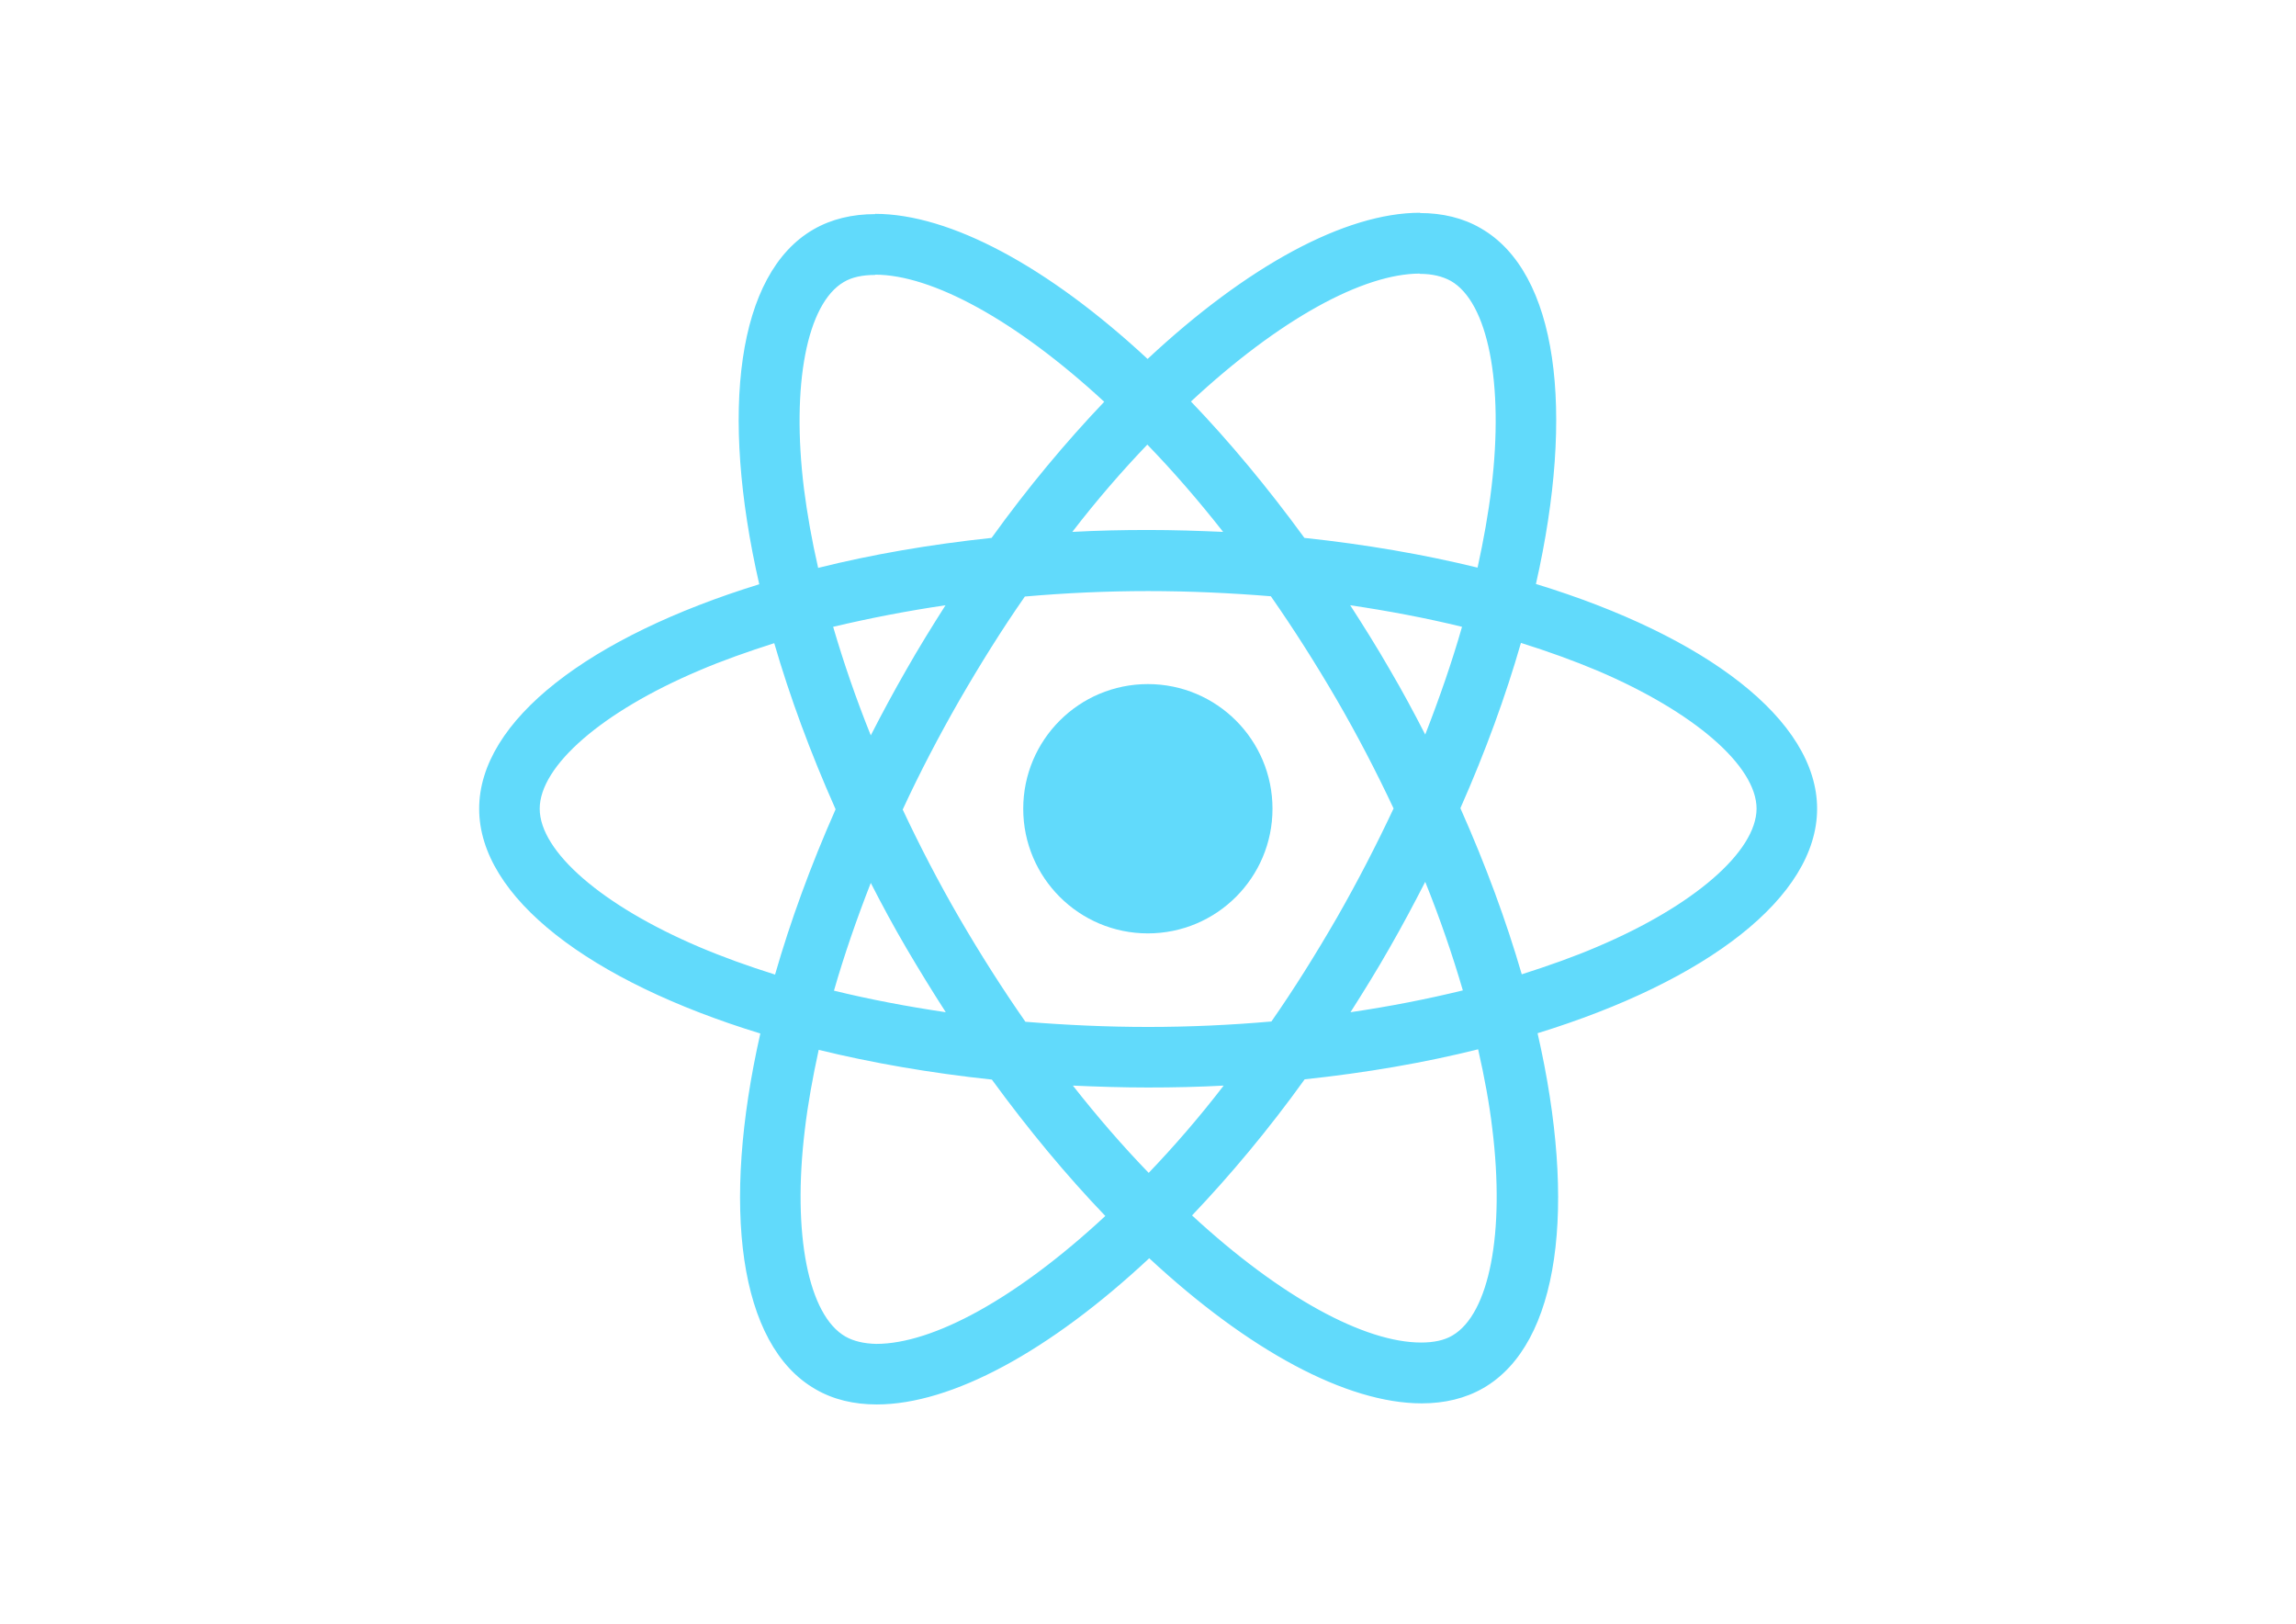
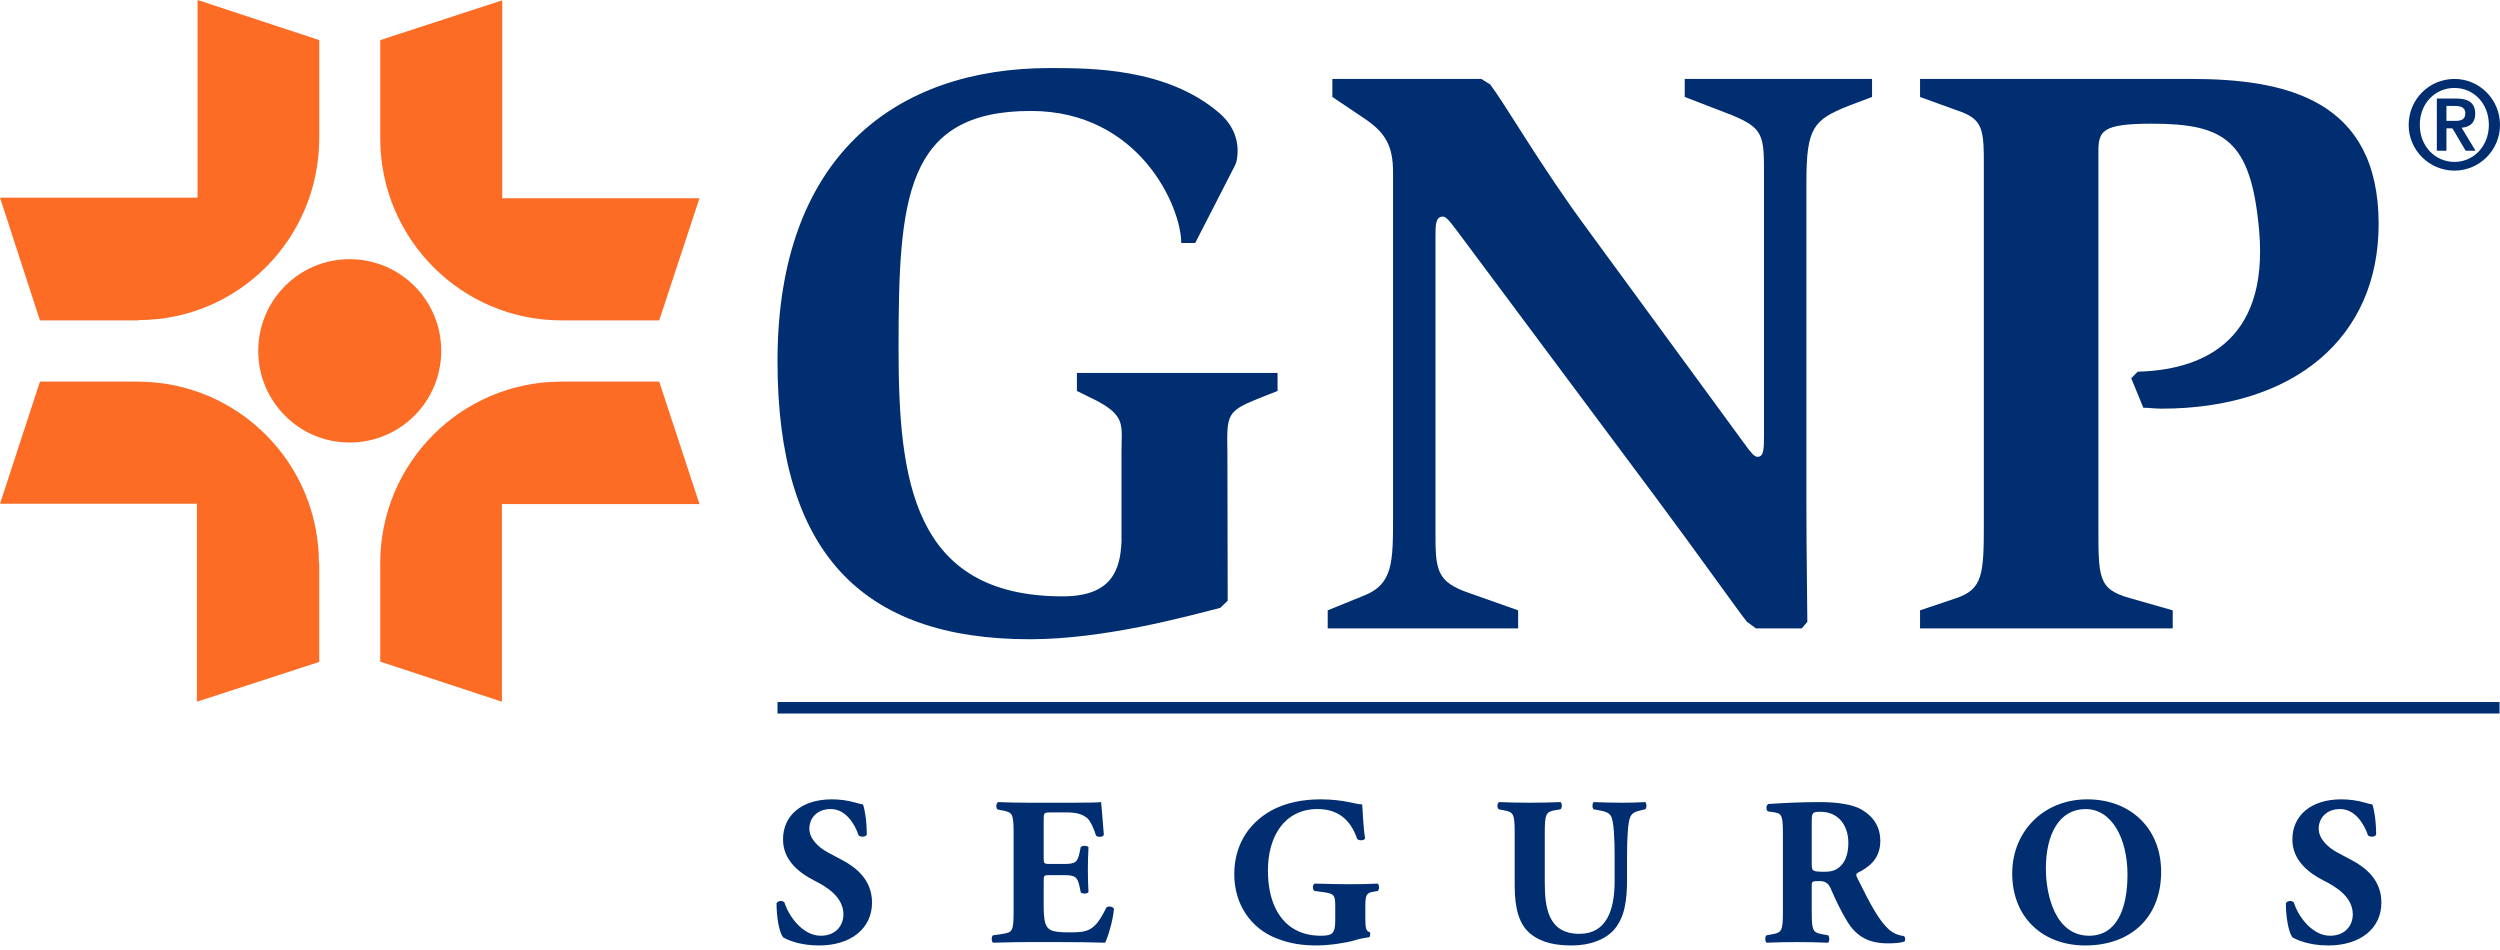
- <svg xmlns="http://www.w3.org/2000/svg" viewBox="0 0 841.9 595.3">
-   <g fill="#61DAFB">
-     <path d="M666.3 296.5c0-32.5-40.7-63.3-103.1-82.4 14.4-63.6 8-114.2-20.2-130.4-6.5-3.8-14.1-5.6-22.4-5.6v22.3c4.6 0 8.3.9 11.4 2.6 13.6 7.8 19.5 37.5 14.9 75.7-1.1 9.4-2.9 19.3-5.1 29.4-19.6-4.8-41-8.5-63.5-10.9-13.5-18.5-27.5-35.3-41.6-50 32.6-30.3 63.2-46.9 84-46.9V78c-27.5 0-63.5 19.6-99.9 53.6-36.4-33.8-72.4-53.2-99.9-53.2v22.3c20.7 0 51.4 16.5 84 46.6-14 14.7-28 31.4-41.3 49.9-22.6 2.4-44 6.1-63.6 11-2.3-10-4-19.7-5.2-29-4.7-38.2 1.1-67.9 14.6-75.8 3-1.8 6.9-2.6 11.5-2.6V78.5c-8.4 0-16 1.8-22.6 5.6-28.1 16.2-34.4 66.7-19.9 130.1-62.2 19.2-102.7 49.9-102.7 82.3 0 32.5 40.7 63.3 103.1 82.4-14.4 63.6-8 114.2 20.2 130.4 6.5 3.8 14.1 5.6 22.5 5.6 27.5 0 63.5-19.6 99.9-53.6 36.4 33.8 72.4 53.2 99.9 53.2 8.4 0 16-1.8 22.6-5.6 28.1-16.2 34.4-66.7 19.9-130.1 62-19.1 102.5-49.9 102.5-82.3zm-130.2-66.7c-3.7 12.9-8.3 26.2-13.5 39.5-4.1-8-8.4-16-13.1-24-4.6-8-9.5-15.8-14.4-23.4 14.2 2.1 27.9 4.7 41 7.9zm-45.8 106.5c-7.8 13.5-15.8 26.3-24.1 38.2-14.9 1.3-30 2-45.2 2-15.1 0-30.2-.7-45-1.9-8.3-11.9-16.4-24.6-24.2-38-7.6-13.1-14.5-26.4-20.8-39.8 6.2-13.4 13.2-26.8 20.7-39.9 7.8-13.5 15.8-26.3 24.1-38.2 14.9-1.3 30-2 45.2-2 15.1 0 30.2.7 45 1.9 8.3 11.9 16.4 24.6 24.2 38 7.6 13.1 14.5 26.4 20.8 39.8-6.3 13.4-13.2 26.8-20.7 39.9zm32.3-13c5.4 13.4 10 26.8 13.8 39.8-13.1 3.2-26.9 5.9-41.2 8 4.9-7.7 9.8-15.6 14.4-23.7 4.6-8 8.9-16.1 13-24.1zM421.2 430c-9.3-9.6-18.6-20.3-27.8-32 9 .4 18.2.7 27.5.7 9.4 0 18.7-.2 27.8-.7-9 11.7-18.3 22.4-27.5 32zm-74.4-58.9c-14.2-2.1-27.9-4.7-41-7.9 3.7-12.9 8.3-26.2 13.5-39.5 4.1 8 8.4 16 13.1 24 4.7 8 9.5 15.8 14.4 23.4zM420.7 163c9.3 9.6 18.6 20.3 27.8 32-9-.4-18.2-.7-27.5-.7-9.4 0-18.7.2-27.8.7 9-11.7 18.3-22.4 27.5-32zm-74 58.9c-4.9 7.7-9.8 15.6-14.4 23.7-4.6 8-8.9 16-13 24-5.4-13.4-10-26.8-13.8-39.8 13.1-3.1 26.9-5.8 41.2-7.9zm-90.5 125.2c-35.4-15.1-58.3-34.9-58.3-50.6 0-15.7 22.9-35.6 58.3-50.6 8.6-3.7 18-7 27.7-10.1 5.7 19.6 13.2 40 22.5 60.9-9.2 20.8-16.6 41.1-22.2 60.6-9.9-3.1-19.3-6.5-28-10.2zM310 490c-13.6-7.8-19.5-37.5-14.9-75.7 1.1-9.4 2.9-19.3 5.1-29.4 19.6 4.8 41 8.5 63.5 10.9 13.5 18.5 27.5 35.3 41.6 50-32.6 30.3-63.2 46.9-84 46.9-4.5-.1-8.3-1-11.3-2.7zm237.2-76.2c4.7 38.2-1.1 67.9-14.6 75.8-3 1.8-6.9 2.6-11.5 2.6-20.7 0-51.4-16.5-84-46.6 14-14.7 28-31.4 41.3-49.9 22.6-2.4 44-6.1 63.6-11 2.3 10.1 4.1 19.8 5.2 29.1zm38.5-66.7c-8.6 3.7-18 7-27.7 10.1-5.7-19.6-13.2-40-22.5-60.9 9.2-20.8 16.6-41.1 22.2-60.6 9.9 3.1 19.3 6.5 28.1 10.2 35.4 15.1 58.3 34.9 58.3 50.6-.1 15.7-23 35.6-58.4 50.6zM320.8 78.4z" />
-     <circle cx="420.9" cy="296.5" r="45.7" />
-     <path d="M520.5 78.1z" />
-   </g>
+ <svg xmlns="http://www.w3.org/2000/svg" width="179" height="68" viewBox="0 0 179 68" fill="none">
+   <path d="M80.299 32.353C80.299 30.483 80.632 29.816 78.548 28.703L77.107 27.992V26.701H91.473V27.992L90.01 28.57C87.837 29.461 87.837 29.705 87.882 32.353L87.903 43.011L87.371 43.522C84.867 44.168 79.013 45.77 73.737 45.77C61.632 45.77 55.669 39.473 55.669 25.855C55.669 11.214 64.093 4.873 75.156 4.873C78.127 4.873 83.514 4.873 87.26 8.055C88.502 9.101 88.612 10.28 88.612 10.747C88.612 11.637 88.435 11.815 88.258 12.171L85.576 17.4H84.578C84.578 14.819 81.585 7.944 73.803 7.944C64.78 7.944 64.337 14.263 64.337 24.943C64.337 34.289 65.312 42.699 76.086 42.699C79.567 42.699 80.21 40.853 80.299 38.783V32.353H80.299Z" fill="#002E71" />
+   <path d="M95.064 43.7L97.636 42.654C99.743 41.831 99.743 40.296 99.743 36.892V12.349C99.743 10.458 99.21 9.523 97.747 8.522L95.397 6.942V5.652H106.061L106.704 6.052C107.879 7.632 110.317 11.882 113.598 16.332L124.905 31.774C125.371 32.419 125.614 32.709 125.836 32.709C126.302 32.709 126.302 32.13 126.302 31.062V12.394C126.302 9.701 126.257 9.167 123.974 8.233L120.627 6.942V5.652H134.039V6.942L132.332 7.587C129.827 8.589 129.339 9.167 129.339 13.039V36.18C129.339 39.718 129.406 43.3 129.406 44.524L129.007 44.991H125.726L125.083 44.524C124.551 43.879 121.513 39.584 118.409 35.423L104.708 17.044C103.954 16.043 103.6 15.509 103.312 15.509C102.78 15.509 102.78 16.109 102.78 16.933V37.937C102.78 40.763 102.78 41.653 105.241 42.477L108.699 43.7V44.991H95.064V43.7Z" fill="#002E71" />
+   <path d="M137.476 43.7L140.048 42.833C141.977 42.188 142.043 41.12 142.043 37.426V12.038C142.043 9.234 142.043 8.522 140.048 7.877L137.476 6.943V5.652H156.875C163.659 5.652 170.31 7.121 170.31 16.043C170.31 24.209 164.236 29.26 154.747 29.26C154.347 29.26 153.816 29.194 153.461 29.194L152.596 27.079L153.061 26.612C157.318 26.501 162.484 24.743 161.753 16.488C161.176 10.057 159.313 8.856 154.06 8.856C150.49 8.856 150.246 9.39 150.246 10.858V37.426C150.246 41.364 150.18 42.188 152.529 42.833L155.567 43.701V44.991H137.476V43.7Z" fill="#002E71" />
+   <path d="M178.966 50.265H55.669V51.088H178.966V50.265Z" fill="#002E71" />
+   <path d="M31.592 25.122C31.592 28.748 28.666 31.685 25.03 31.685C21.416 31.685 18.49 28.748 18.49 25.122C18.49 21.494 21.416 18.557 25.03 18.557C28.666 18.557 31.592 21.494 31.592 25.122Z" fill="#FC6C25" />
+   <path d="M14.145 14.151H0.001L2.86 22.941H9.911V22.918C17.05 22.918 22.836 17.111 22.858 9.924V2.87L14.145 0V14.151Z" fill="#FC6C25" />
+   <path d="M14.1 36.069V50.242L22.857 47.394V40.318H22.835C22.835 33.154 17.049 27.346 9.888 27.324H2.86L0 36.069H14.1V36.069Z" fill="#FC6C25" />
+   <path d="M35.937 36.091H50.082L47.2 27.324H40.172H40.15C33.011 27.346 27.225 33.154 27.225 40.318V40.341V47.373L35.937 50.242V36.091Z" fill="#FC6C25" />
+   <path d="M35.96 14.196V0.023L27.225 2.871V9.946C27.247 17.111 33.033 22.919 40.172 22.94H40.194H47.2L50.082 14.196H35.96V14.196Z" fill="#FC6C25" />
+   <path d="M175.741 6.297C177.094 6.297 178.202 7.387 178.202 8.945C178.202 10.48 177.094 11.593 175.741 11.593V12.216C177.537 12.216 179 10.747 179 8.945C179 7.121 177.537 5.652 175.741 5.652V6.297ZM175.741 9.434V8.656H175.764C176.185 8.656 176.517 8.589 176.517 8.1C176.517 7.655 176.118 7.588 175.785 7.588H175.741V7.054H175.852C176.739 7.054 177.226 7.365 177.226 8.144C177.226 8.789 176.85 9.101 176.251 9.145L177.249 10.792H176.54L175.741 9.434ZM175.741 11.593C174.368 11.593 173.258 10.48 173.258 8.945C173.258 7.387 174.367 6.297 175.741 6.297V5.652C173.924 5.652 172.46 7.12 172.46 8.945C172.46 10.747 173.924 12.216 175.741 12.216V11.593ZM175.741 7.053V7.587H175.165V8.656H175.741V9.434L175.586 9.189H175.165V10.791H174.477V7.053H175.741Z" fill="#002E71" />
+   <path d="M58.642 67.695C57.256 67.695 56.397 67.301 56.081 67.12C55.795 66.787 55.599 65.699 55.599 64.671C55.704 64.474 56.051 64.459 56.171 64.625C56.472 65.608 57.482 66.998 58.762 66.998C59.877 66.998 60.389 66.228 60.389 65.472C60.389 64.248 59.244 63.522 58.34 63.068C57.256 62.524 56.066 61.617 56.066 60.12C56.051 58.412 57.376 57.233 59.56 57.233C60.057 57.233 60.675 57.294 61.277 57.475C61.473 57.535 61.609 57.565 61.79 57.596C61.911 57.928 62.061 58.745 62.061 59.757C61.986 59.939 61.609 59.954 61.473 59.804C61.217 59.032 60.569 57.928 59.485 57.928C58.491 57.928 57.949 58.578 57.949 59.335C57.949 60.03 58.566 60.665 59.319 61.057L60.313 61.587C61.247 62.085 62.437 62.962 62.437 64.625C62.437 66.485 60.916 67.695 58.642 67.695Z" fill="#002E71" />
+   <path d="M74.728 61.405C74.728 61.829 74.743 61.859 75.15 61.859H76.189C76.973 61.859 77.153 61.753 77.304 61.027L77.379 60.65C77.484 60.529 77.861 60.529 77.937 60.665C77.907 61.149 77.892 61.693 77.892 62.267C77.892 62.842 77.907 63.386 77.937 63.87C77.861 64.006 77.484 64.021 77.379 63.885L77.304 63.507C77.153 62.781 76.973 62.66 76.189 62.66H75.15C74.744 62.66 74.728 62.675 74.728 63.129V64.928C74.728 65.624 74.789 66.108 74.969 66.364C75.165 66.636 75.451 66.757 76.551 66.757C77.861 66.757 78.374 66.712 79.202 65.004C79.322 64.837 79.698 64.898 79.759 65.079C79.698 65.865 79.337 67.089 79.127 67.498C78.328 67.467 76.882 67.452 75.647 67.452H73.689C72.966 67.452 72.228 67.467 71.098 67.498C70.978 67.407 70.978 67.044 71.098 66.969L71.806 66.863C72.484 66.757 72.574 66.667 72.574 65.276V59.637C72.574 58.261 72.484 58.17 71.806 58.034L71.43 57.959C71.294 57.868 71.309 57.52 71.46 57.43C72.167 57.461 72.906 57.475 73.629 57.475H76.822C77.786 57.475 78.644 57.461 78.84 57.43C78.855 57.671 78.961 58.76 79.036 59.773C78.975 59.94 78.629 59.969 78.478 59.833C78.313 59.304 78.102 58.851 77.906 58.639C77.62 58.352 77.168 58.17 76.43 58.17H75.225C74.728 58.17 74.728 58.201 74.728 58.76V61.405H74.728Z" fill="#002E71" />
+   <path d="M97.758 65.744C97.758 66.379 97.788 66.681 98.074 66.742C98.134 66.802 98.12 67.059 98.029 67.105C97.773 67.15 97.382 67.195 96.975 67.332C96.448 67.498 95.152 67.694 94.308 67.694C93.285 67.694 92.411 67.588 91.341 67.165C89.579 66.454 88.374 64.776 88.374 62.6C88.374 60.71 89.218 59.047 91.025 58.034C92.049 57.474 93.269 57.233 94.55 57.233C96.222 57.233 97.05 57.595 97.532 57.595C97.577 58.049 97.593 59.107 97.743 60.03C97.683 60.196 97.276 60.211 97.171 60.06C96.689 58.639 95.74 57.928 94.339 57.928C91.944 57.928 90.784 59.923 90.784 62.312C90.784 64.474 91.522 65.759 92.501 66.424C93.224 66.908 94.007 66.998 94.565 66.998C95.423 66.998 95.604 66.832 95.604 65.849V64.897C95.604 64.081 95.514 63.991 94.791 63.884L94.128 63.794C93.962 63.703 93.962 63.356 94.128 63.265C95.197 63.295 95.936 63.31 96.674 63.31C97.397 63.31 98.134 63.295 98.646 63.265C98.767 63.356 98.767 63.703 98.646 63.794L98.3 63.855C97.849 63.93 97.758 64.081 97.758 64.897V65.744H97.758Z" fill="#002E71" />
+   <path d="M108.452 59.652C108.452 58.246 108.362 58.156 107.684 58.019L107.308 57.944C107.187 57.854 107.172 57.52 107.338 57.43C108.061 57.46 108.814 57.475 109.537 57.475C110.275 57.475 111.013 57.46 111.736 57.43C111.856 57.52 111.856 57.854 111.736 57.944L111.375 58.005C110.697 58.126 110.606 58.246 110.606 59.653V63.145C110.606 64.913 110.802 66.863 113.091 66.863C115.02 66.863 115.607 65.171 115.607 63.099V61.27C115.607 60.045 115.547 58.896 115.381 58.503C115.245 58.186 114.914 58.095 114.507 58.02L114.1 57.944C113.98 57.823 114.011 57.521 114.1 57.43C114.914 57.461 115.501 57.475 116.118 57.475C116.677 57.475 117.233 57.461 117.806 57.43C117.896 57.521 117.926 57.823 117.806 57.944L117.534 58.005C117.143 58.095 116.857 58.187 116.721 58.504C116.556 58.897 116.496 60.046 116.496 61.27V62.963C116.496 64.384 116.36 65.684 115.531 66.607C114.869 67.317 113.769 67.695 112.549 67.695C111.404 67.695 110.38 67.513 109.567 66.848C108.783 66.198 108.452 65.079 108.452 63.432V59.652H108.452Z" fill="#002E71" />
+   <path d="M127.657 59.924C127.657 58.412 127.626 58.246 126.994 58.155L126.587 58.095C126.436 58.019 126.436 57.641 126.617 57.566C127.747 57.49 128.922 57.43 130.353 57.43C131.633 57.43 132.732 57.626 133.305 57.974C134.178 58.488 134.63 59.244 134.63 60.211C134.63 61.557 133.727 62.131 133.034 62.479C132.883 62.554 132.883 62.645 132.958 62.811C133.953 64.837 134.57 65.971 135.293 66.591C135.684 66.908 136.076 66.999 136.302 67.014C136.438 67.09 136.438 67.316 136.363 67.407C136.122 67.513 135.64 67.544 135.173 67.544C133.787 67.544 132.913 67.045 132.25 65.956C131.769 65.155 131.422 64.414 131.076 63.613C130.895 63.205 130.654 63.084 130.278 63.084C129.75 63.084 129.72 63.114 129.72 63.416V65.276C129.72 66.666 129.811 66.772 130.488 66.894L130.895 66.969C131.001 67.045 131.001 67.407 130.895 67.498C130.096 67.467 129.404 67.453 128.68 67.453C127.928 67.453 127.265 67.467 126.482 67.498C126.362 67.407 126.362 67.045 126.482 66.969L126.889 66.894C127.566 66.772 127.657 66.667 127.657 65.276V59.924ZM129.72 61.844C129.72 62.373 129.766 62.418 130.654 62.418C131.196 62.418 131.513 62.283 131.799 61.995C132.055 61.738 132.341 61.254 132.341 60.362C132.341 59.002 131.543 58.125 130.368 58.125C129.75 58.125 129.72 58.17 129.72 58.896V61.844H129.72Z" fill="#002E71" />
+   <path d="M154.738 62.419C154.738 65.714 152.539 67.695 149.301 67.695C146.273 67.695 144.074 65.699 144.074 62.54C144.074 59.546 146.303 57.233 149.451 57.233C152.584 57.233 154.738 59.35 154.738 62.419ZM149.331 57.929C147.478 57.929 146.484 59.668 146.484 62.192C146.484 64.036 147.132 66.999 149.587 66.999C151.56 66.999 152.328 65.064 152.328 62.615C152.328 60.03 151.198 57.929 149.331 57.929Z" fill="#002E71" />
+   <path d="M166.712 67.695C165.326 67.695 164.468 67.301 164.152 67.12C163.866 66.787 163.669 65.699 163.669 64.671C163.775 64.474 164.122 64.459 164.242 64.625C164.543 65.608 165.553 66.998 166.833 66.998C167.947 66.998 168.459 66.228 168.459 65.472C168.459 64.248 167.315 63.522 166.412 63.068C165.326 62.524 164.136 61.617 164.136 60.12C164.122 58.412 165.447 57.233 167.631 57.233C168.128 57.233 168.746 57.294 169.348 57.475C169.544 57.535 169.679 57.565 169.86 57.596C169.981 57.928 170.131 58.745 170.131 59.757C170.056 59.939 169.679 59.954 169.544 59.804C169.288 59.032 168.64 57.928 167.556 57.928C166.562 57.928 166.019 58.578 166.019 59.335C166.019 60.03 166.637 60.665 167.39 61.057L168.384 61.587C169.318 62.085 170.508 62.962 170.508 64.625C170.508 66.485 168.987 67.695 166.712 67.695Z" fill="#002E71" />
</svg>
